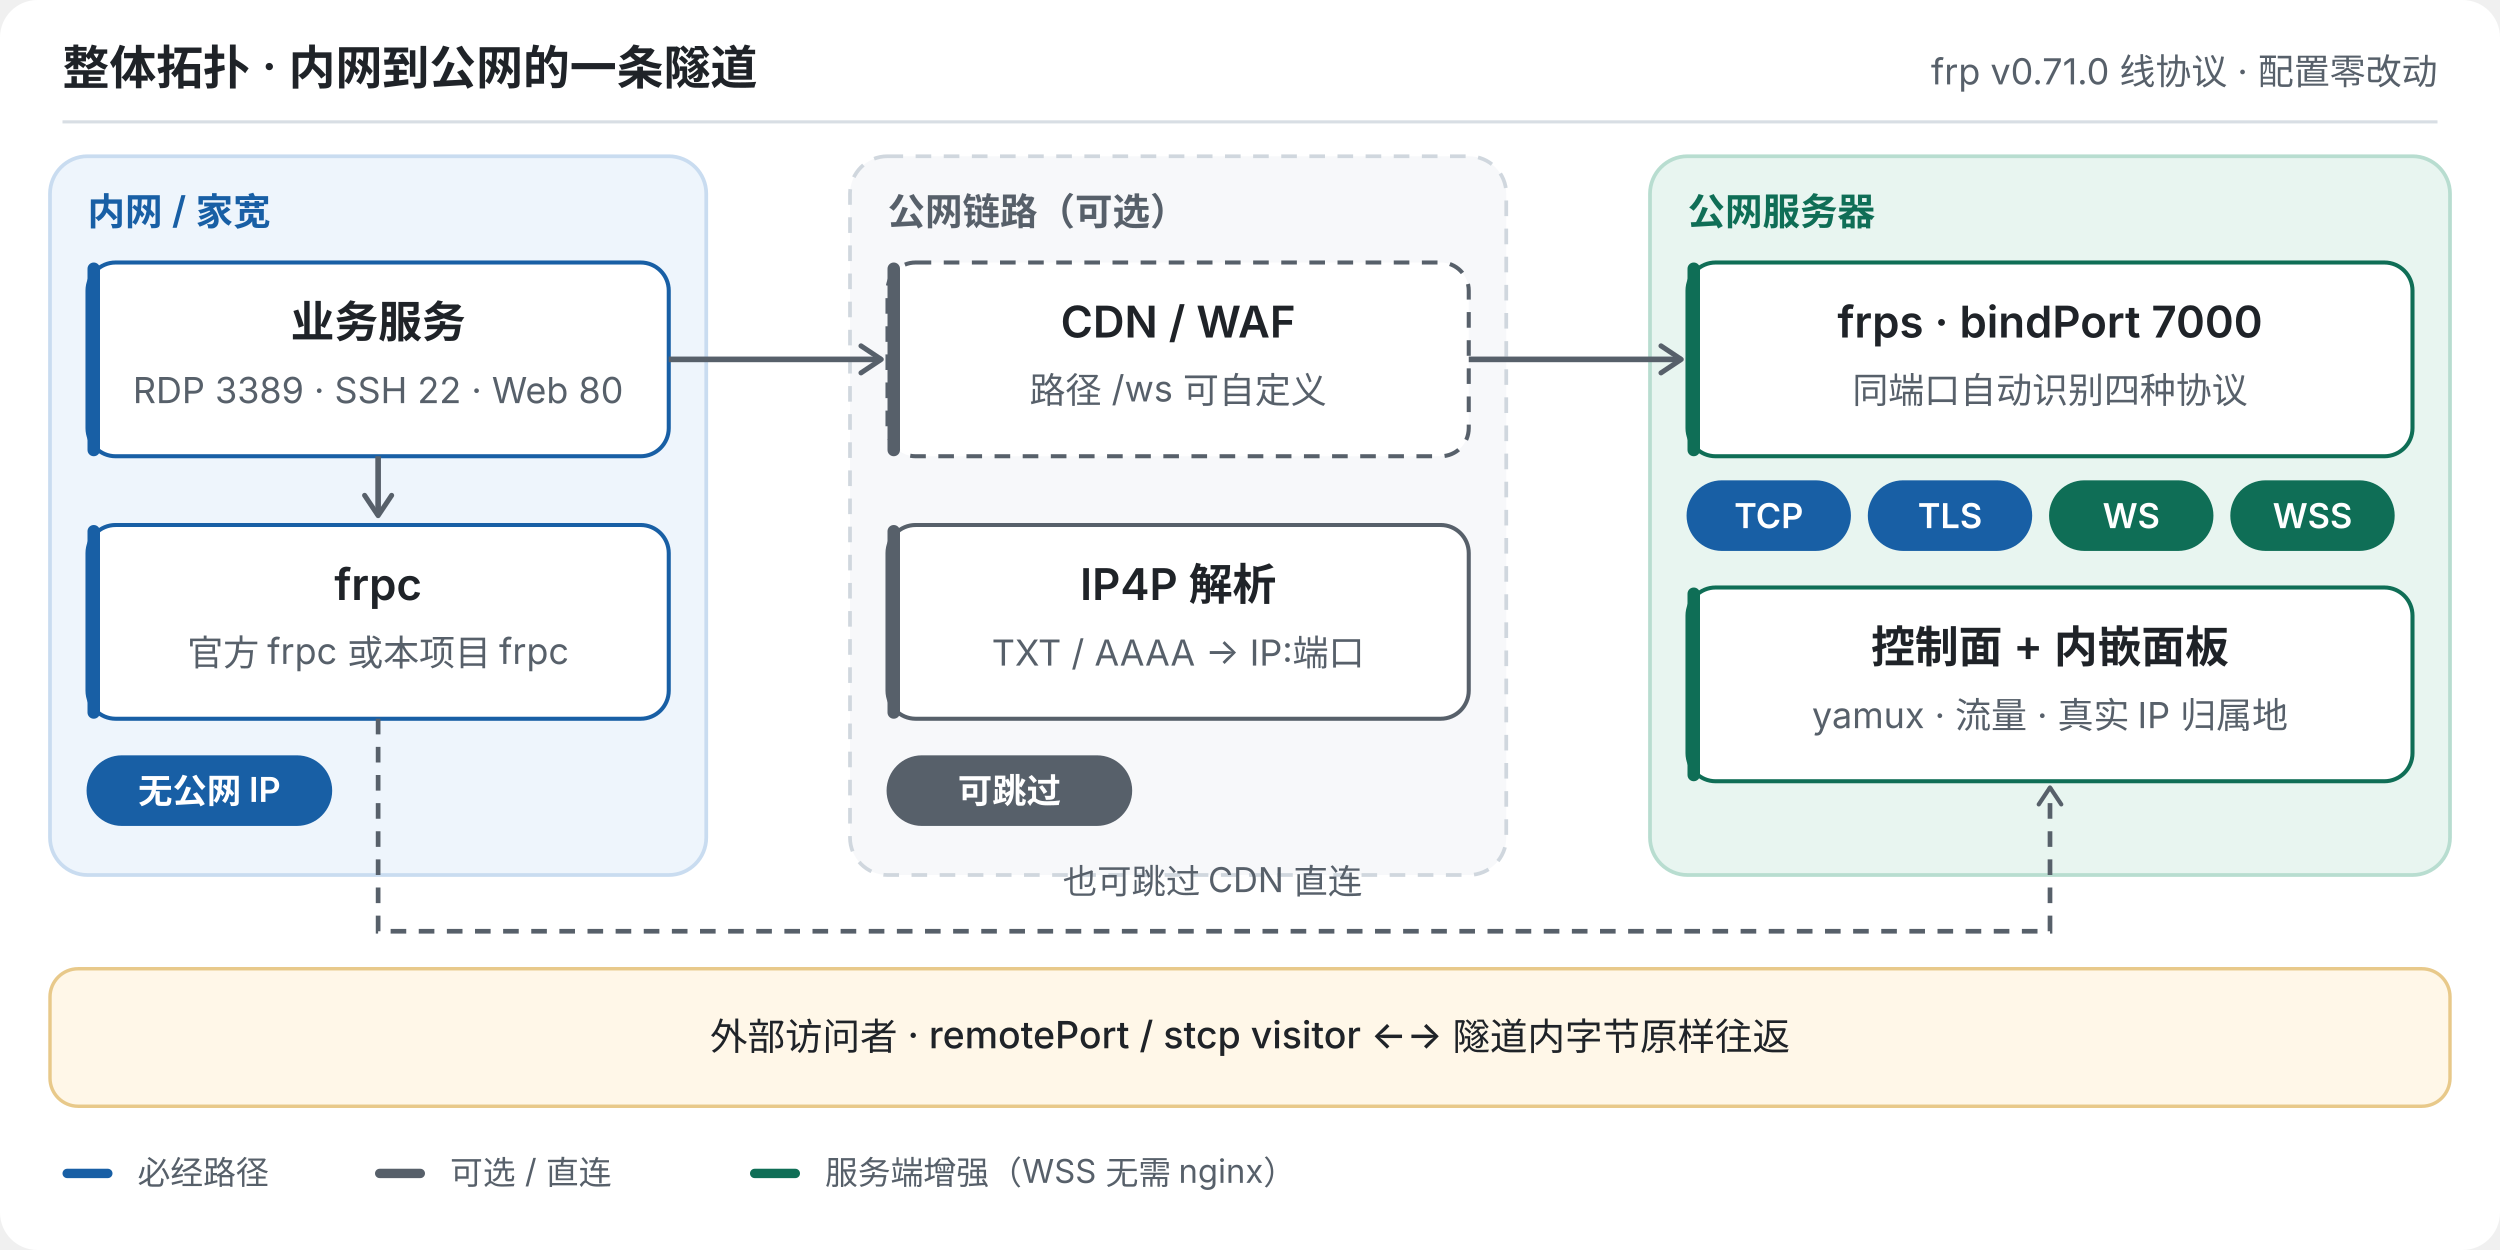
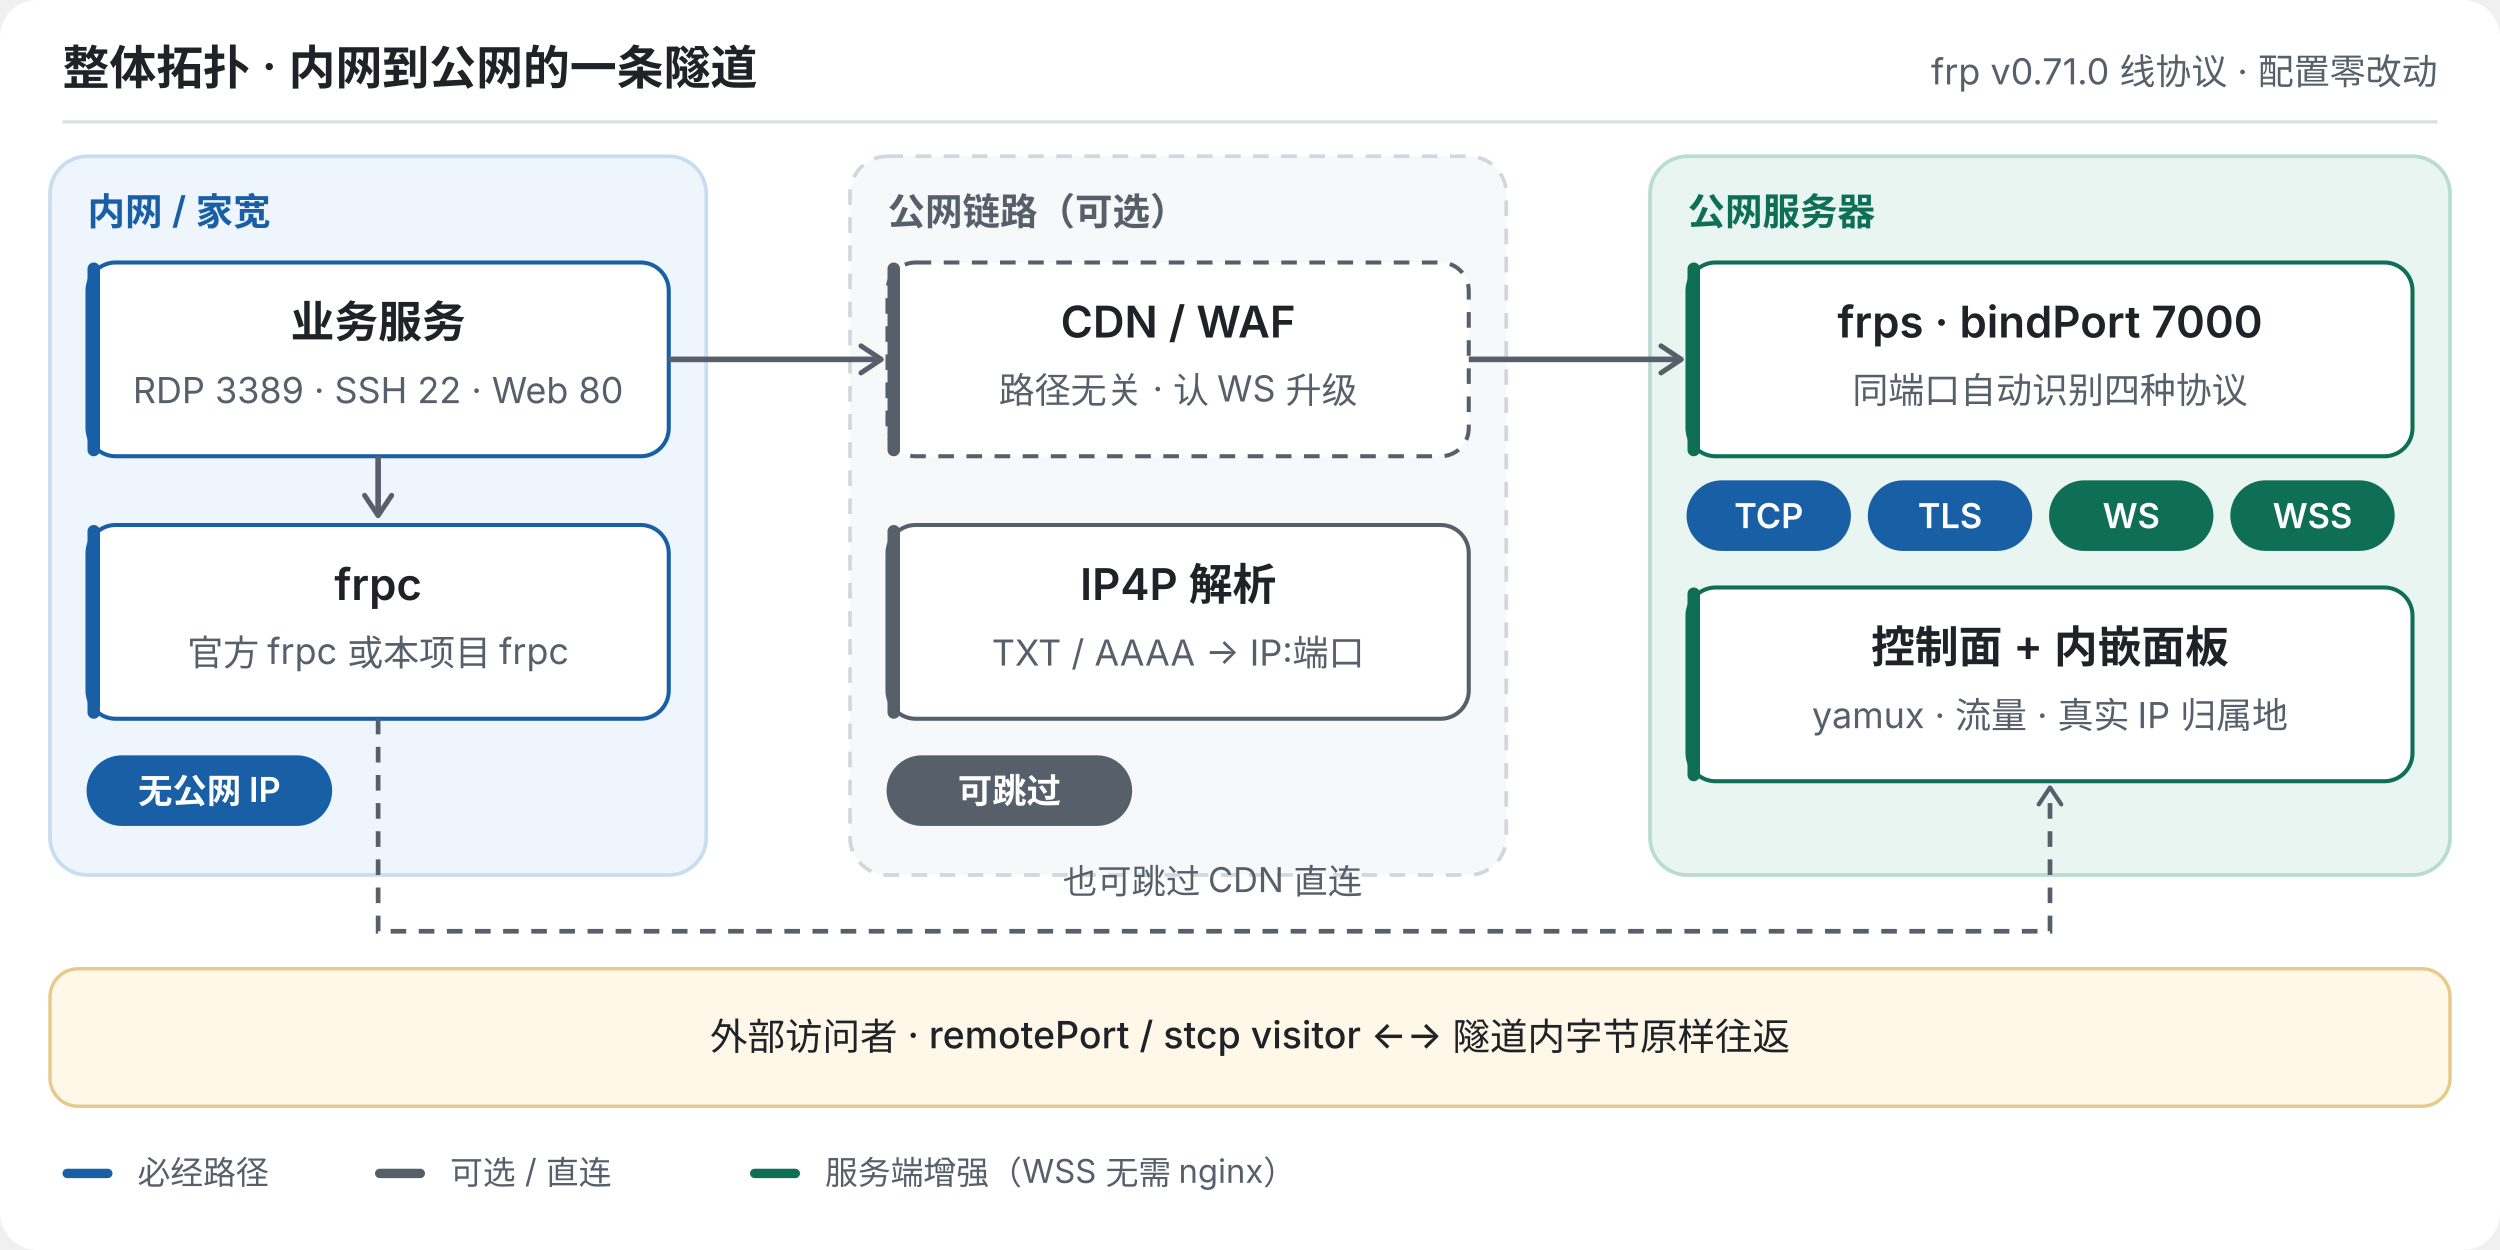
<svg xmlns="http://www.w3.org/2000/svg" width="800" height="400" viewBox="0 0 800 400" role="img">
  <defs>
    <marker id="ar" viewBox="0 0 10 10" refX="8" refY="5" markerWidth="6" markerHeight="6" orient="auto-start-reverse">
      <path d="M2 1L8 5L2 9" fill="none" stroke="#57606a" stroke-width="1.5" stroke-linecap="round" stroke-linejoin="round" />
    </marker>
  </defs>
  <rect x="0" y="0" width="800" height="400" rx="12" fill="#ffffff" stroke="#ffffff" stroke-width="0" />
  <text x="20" y="27" text-anchor="start" font-family="system-ui,-apple-system,'Segoe UI','Microsoft YaHei',sans-serif" font-size="15" font-weight="600" fill="#1f2328">整体拓扑 · 内网到公网的一条隧道</text>
  <text x="780" y="27" text-anchor="end" font-family="system-ui,-apple-system,'Segoe UI','Microsoft YaHei',sans-serif" font-size="11.5" font-weight="400" fill="#57606a">frp v0.71.0 线协议 · 配置零改动</text>
  <path d="M20 39 L780 39" stroke="#d8dee4" stroke-width="1" fill="none" />
  <rect x="16" y="50" width="210" height="230" rx="12" fill="#eef5fc" stroke="#c9dcf0" stroke-width="1.2" />
  <rect x="272" y="50" width="210" height="230" rx="12" fill="#f7f8fa" stroke="#d0d7de" stroke-width="1.2" stroke-dasharray="5 4" />
  <rect x="528" y="50" width="256" height="230" rx="12" fill="#e8f5f0" stroke="#b8ddd0" stroke-width="1.2" />
  <text x="28" y="72" text-anchor="start" font-family="system-ui,-apple-system,'Segoe UI','Microsoft YaHei',sans-serif" font-size="12" font-weight="600" fill="#185FA5">内网 / 家宽</text>
  <text x="284" y="72" text-anchor="start" font-family="system-ui,-apple-system,'Segoe UI','Microsoft YaHei',sans-serif" font-size="12" font-weight="600" fill="#57606a">公网链路（可选）</text>
  <text x="540" y="72" text-anchor="start" font-family="system-ui,-apple-system,'Segoe UI','Microsoft YaHei',sans-serif" font-size="12" font-weight="600" fill="#0F6E56">公网服务器</text>
  <rect x="28" y="84" width="186" height="62" rx="9" fill="#ffffff" stroke="#185FA5" stroke-width="1.3" />
  <rect x="28" y="84" width="4" height="62" rx="2" fill="#185FA5" />
  <text x="121.0" y="108.0" text-anchor="middle" font-family="system-ui,-apple-system,'Segoe UI','Microsoft YaHei',sans-serif" font-size="14" font-weight="600" fill="#1f2328">业务服务</text>
  <text x="121.0" y="129.0" text-anchor="middle" font-family="system-ui,-apple-system,'Segoe UI','Microsoft YaHei',sans-serif" font-size="11.5" font-weight="400" fill="#57606a">RDP 3389 · SSH 22 · Web 80</text>
  <path d="M121 146 L121 165" fill="none" stroke="#57606a" stroke-width="1.8" marker-end="url(#ar)" />
  <rect x="28" y="168" width="186" height="62" rx="9" fill="#ffffff" stroke="#185FA5" stroke-width="1.3" />
  <rect x="28" y="168" width="4" height="62" rx="2" fill="#185FA5" />
  <text x="121.0" y="192.0" text-anchor="middle" font-family="system-ui,-apple-system,'Segoe UI','Microsoft YaHei',sans-serif" font-size="14" font-weight="600" fill="#1f2328">frpc</text>
  <text x="121.0" y="213.0" text-anchor="middle" font-family="system-ui,-apple-system,'Segoe UI','Microsoft YaHei',sans-serif" font-size="11.5" font-weight="400" fill="#57606a">官方 frpc 或本项目 frpc</text>
  <rect x="28" y="242" width="78" height="22" rx="11" fill="#185FA5" stroke="#185FA5" stroke-width="0.6" />
  <text x="67.0" y="257" text-anchor="middle" font-family="system-ui,-apple-system,'Segoe UI','Microsoft YaHei',sans-serif" font-size="11" font-weight="600" fill="#ffffff">无公网 IP</text>
  <rect x="284" y="84" width="186" height="62" rx="9" fill="#ffffff" stroke="#57606a" stroke-width="1.3" stroke-dasharray="5 4" />
  <rect x="284" y="84" width="4" height="62" rx="2" fill="#57606a" />
  <text x="377.0" y="108.0" text-anchor="middle" font-family="system-ui,-apple-system,'Segoe UI','Microsoft YaHei',sans-serif" font-size="14" font-weight="600" fill="#1f2328">CDN / WAF</text>
-   <text x="377.0" y="129.0" text-anchor="middle" font-family="system-ui,-apple-system,'Segoe UI','Microsoft YaHei',sans-serif" font-size="11.5" font-weight="400" fill="#57606a">路径 /ws 可自定义</text>
+   <text x="377.0" y="129.0" text-anchor="middle" font-family="system-ui,-apple-system,'Segoe UI','Microsoft YaHei',sans-serif" font-size="11.5" font-weight="400" fill="#57606a">路径无关 · 认 WS 升级</text>
  <rect x="284" y="168" width="186" height="62" rx="9" fill="#ffffff" stroke="#57606a" stroke-width="1.3" />
  <rect x="284" y="168" width="4" height="62" rx="2" fill="#57606a" />
  <text x="377.0" y="192.0" text-anchor="middle" font-family="system-ui,-apple-system,'Segoe UI','Microsoft YaHei',sans-serif" font-size="14" font-weight="600" fill="#1f2328">IP4P 解析</text>
  <text x="377.0" y="213.0" text-anchor="middle" font-family="system-ui,-apple-system,'Segoe UI','Microsoft YaHei',sans-serif" font-size="11.5" font-weight="400" fill="#57606a">TXT / AAAA → IP:端口</text>
  <rect x="284" y="242" width="78" height="22" rx="11" fill="#57606a" stroke="#57606a" stroke-width="0.6" />
  <text x="323.0" y="257" text-anchor="middle" font-family="system-ui,-apple-system,'Segoe UI','Microsoft YaHei',sans-serif" font-size="11" font-weight="600" fill="#ffffff">可跳过</text>
  <rect x="540" y="84" width="232" height="62" rx="9" fill="#ffffff" stroke="#0F6E56" stroke-width="1.3" />
  <rect x="540" y="84" width="4" height="62" rx="2" fill="#0F6E56" />
  <text x="656.0" y="108.0" text-anchor="middle" font-family="system-ui,-apple-system,'Segoe UI','Microsoft YaHei',sans-serif" font-size="14" font-weight="600" fill="#1f2328">frps · bindPort 7000</text>
  <text x="656.0" y="129.0" text-anchor="middle" font-family="system-ui,-apple-system,'Segoe UI','Microsoft YaHei',sans-serif" font-size="11.5" font-weight="400" fill="#57606a">同端口自动识别四种协议</text>
  <rect x="540" y="154" width="52" height="22" rx="11" fill="#185FA5" stroke="#185FA5" stroke-width="0.6" />
  <text x="566.0" y="169" text-anchor="middle" font-family="system-ui,-apple-system,'Segoe UI','Microsoft YaHei',sans-serif" font-size="11" font-weight="600" fill="#ffffff">TCP</text>
  <rect x="598" y="154" width="52" height="22" rx="11" fill="#185FA5" stroke="#185FA5" stroke-width="0.6" />
  <text x="624.0" y="169" text-anchor="middle" font-family="system-ui,-apple-system,'Segoe UI','Microsoft YaHei',sans-serif" font-size="11" font-weight="600" fill="#ffffff">TLS</text>
  <rect x="656" y="154" width="52" height="22" rx="11" fill="#0F6E56" stroke="#0F6E56" stroke-width="0.6" />
  <text x="682.0" y="169" text-anchor="middle" font-family="system-ui,-apple-system,'Segoe UI','Microsoft YaHei',sans-serif" font-size="11" font-weight="600" fill="#ffffff">WS</text>
  <rect x="714" y="154" width="52" height="22" rx="11" fill="#0F6E56" stroke="#0F6E56" stroke-width="0.6" />
  <text x="740.0" y="169" text-anchor="middle" font-family="system-ui,-apple-system,'Segoe UI','Microsoft YaHei',sans-serif" font-size="11" font-weight="600" fill="#ffffff">WSS</text>
  <rect x="540" y="188" width="232" height="62" rx="9" fill="#ffffff" stroke="#0F6E56" stroke-width="1.3" />
  <rect x="540" y="188" width="4" height="62" rx="2" fill="#0F6E56" />
  <text x="656.0" y="212.0" text-anchor="middle" font-family="system-ui,-apple-system,'Segoe UI','Microsoft YaHei',sans-serif" font-size="14" font-weight="600" fill="#1f2328">控制面 + 内嵌面板</text>
  <text x="656.0" y="233.0" text-anchor="middle" font-family="system-ui,-apple-system,'Segoe UI','Microsoft YaHei',sans-serif" font-size="11.5" font-weight="400" fill="#57606a">yamux · 流量 · 真实 IP 归属地</text>
  <path d="M214 115 L282 115" fill="none" stroke="#57606a" stroke-width="1.8" marker-end="url(#ar)" />
  <path d="M470 115 L538 115" fill="none" stroke="#57606a" stroke-width="1.8" marker-end="url(#ar)" />
  <path d="M121 230 L121 298 L656 298 L656 252" fill="none" stroke="#57606a" stroke-width="1.5" stroke-dasharray="5 4" marker-end="url(#ar)" />
  <text x="388" y="286" text-anchor="middle" font-family="system-ui,-apple-system,'Segoe UI','Microsoft YaHei',sans-serif" font-size="11" font-weight="400" fill="#57606a">也可跳过 CDN 直连</text>
  <rect x="16" y="310" width="768" height="44" rx="9" fill="#fff7e8" stroke="#e8c98a" stroke-width="1.1" />
  <text x="400.0" y="336.0" text-anchor="middle" font-family="system-ui,-apple-system,'Segoe UI','Microsoft YaHei',sans-serif" font-size="12" font-weight="500" fill="#1f2328">外部访问者 · remotePort / stcp visitor   ←→   隧道内字节原样往返</text>
  <rect x="20" y="374" width="16" height="3" rx="1.5" fill="#185FA5" />
  <text x="44" y="379" text-anchor="start" font-family="system-ui,-apple-system,'Segoe UI','Microsoft YaHei',sans-serif" font-size="10.5" font-weight="400" fill="#57606a">必经路径</text>
  <rect x="120" y="374" width="16" height="3" rx="1.5" fill="#57606a" stroke-dasharray="3 2" />
  <text x="144" y="379" text-anchor="start" font-family="system-ui,-apple-system,'Segoe UI','Microsoft YaHei',sans-serif" font-size="10.5" font-weight="400" fill="#57606a">可选 / 直连</text>
  <rect x="240" y="374" width="16" height="3" rx="1.5" fill="#0F6E56" />
  <text x="264" y="379" text-anchor="start" font-family="system-ui,-apple-system,'Segoe UI','Microsoft YaHei',sans-serif" font-size="10.5" font-weight="400" fill="#57606a">服务端增强（WSS 无需 nginx）</text>
</svg>
